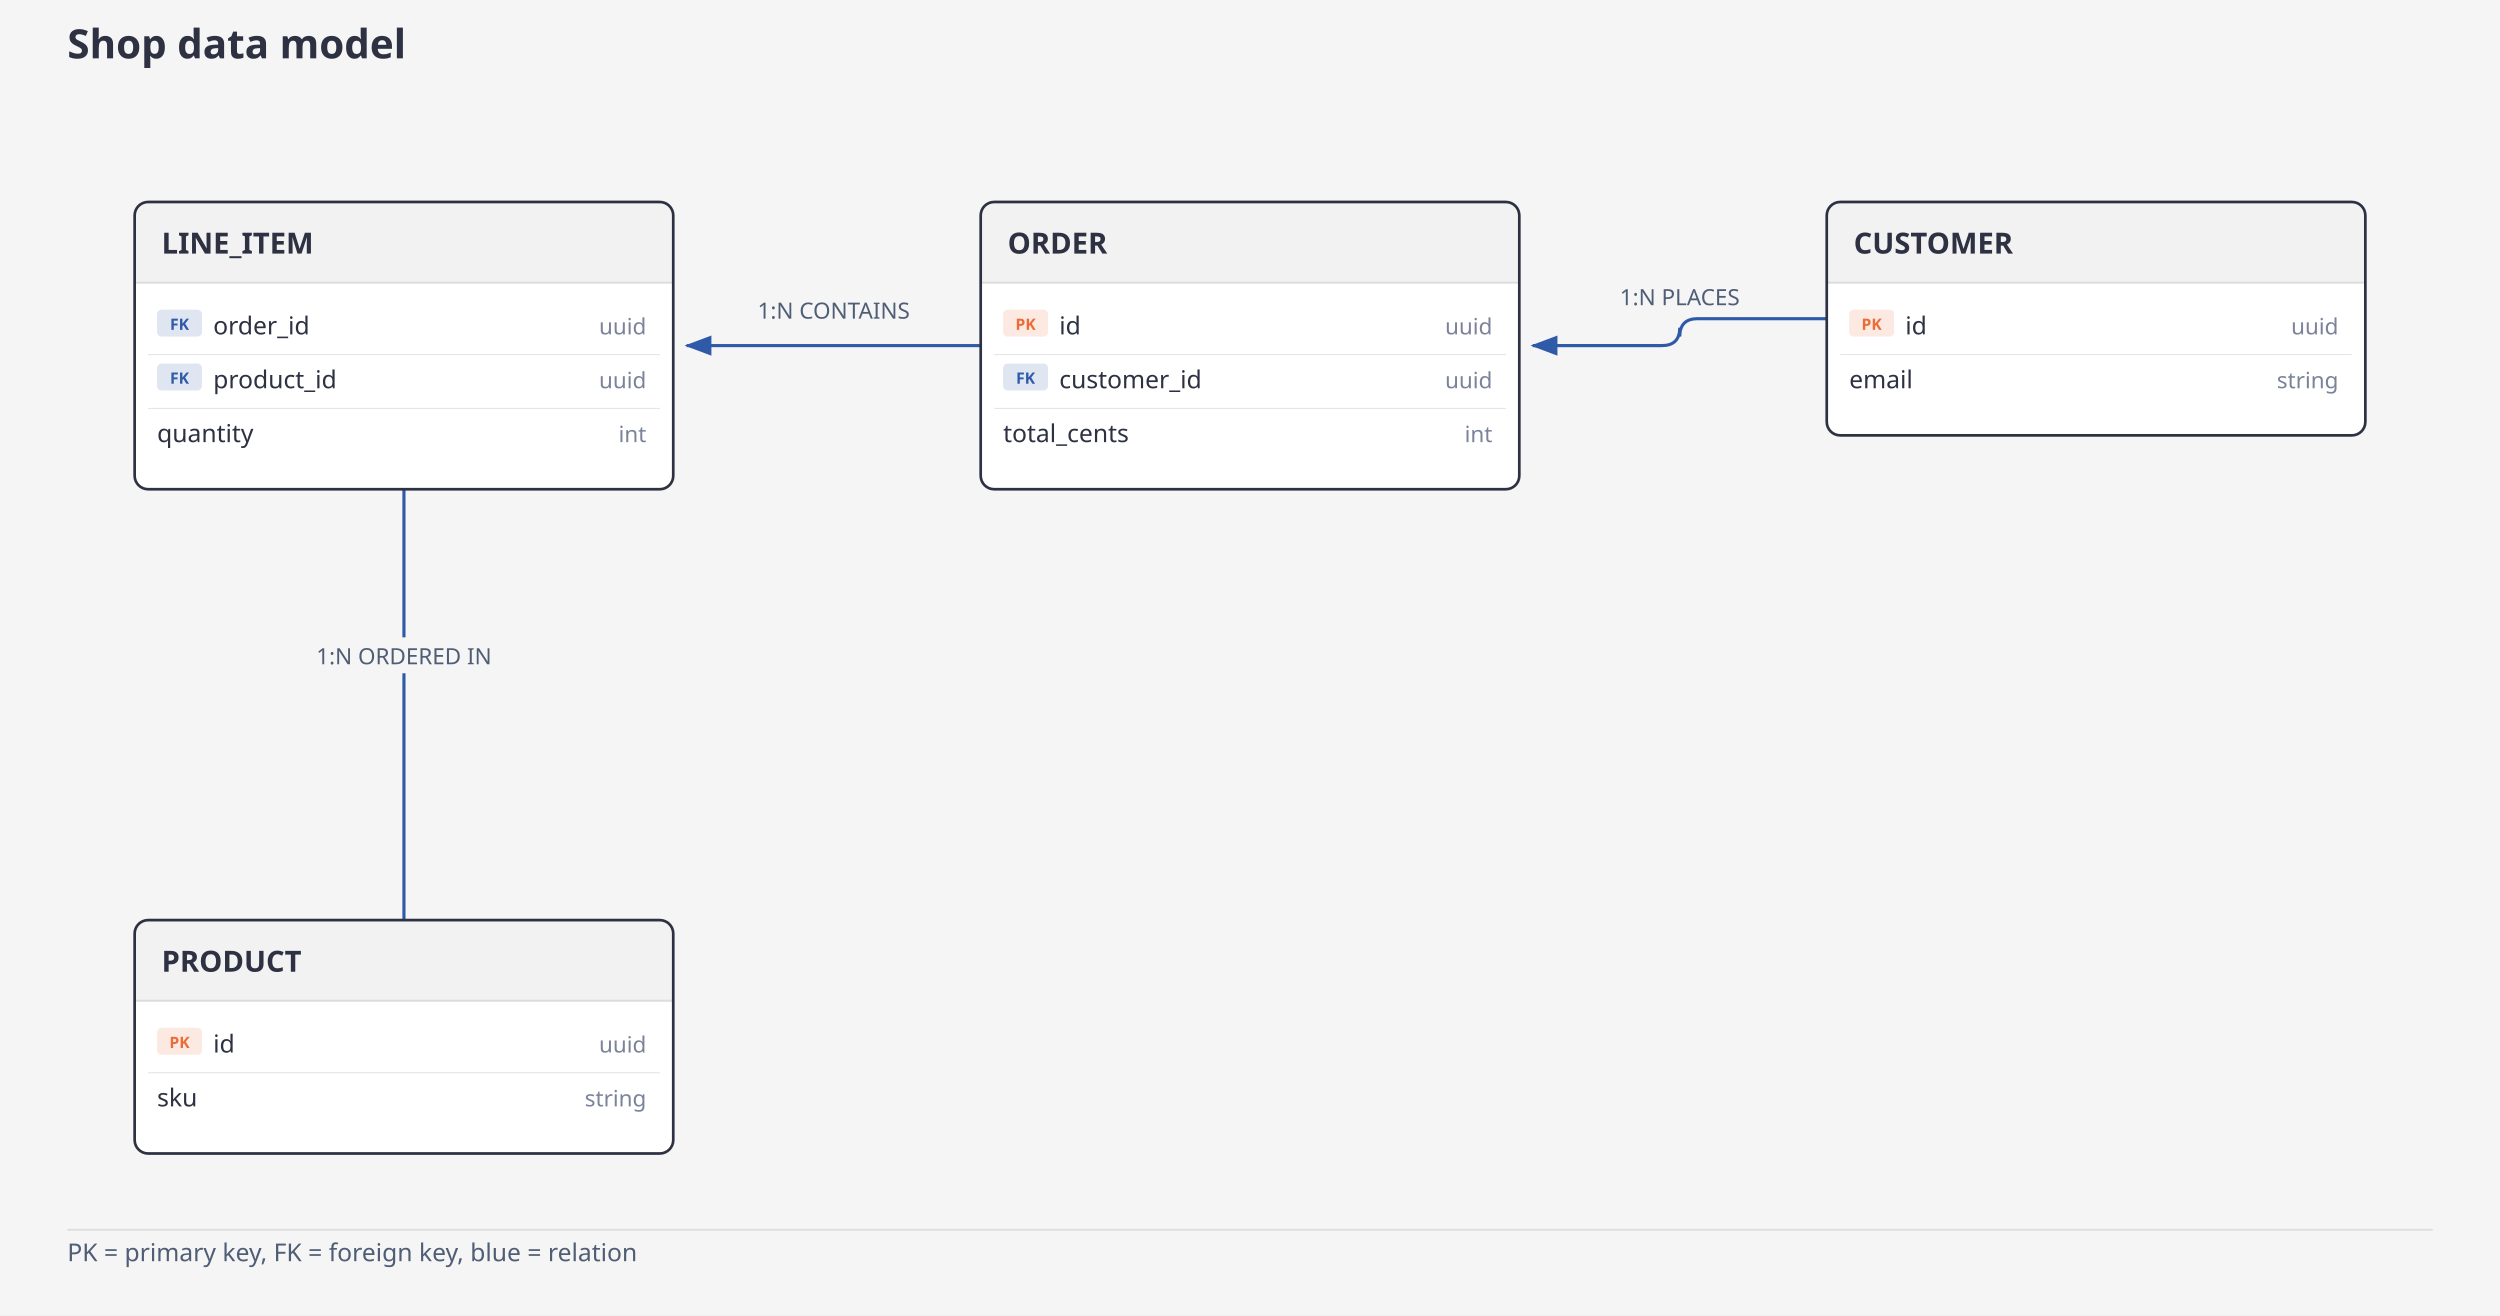
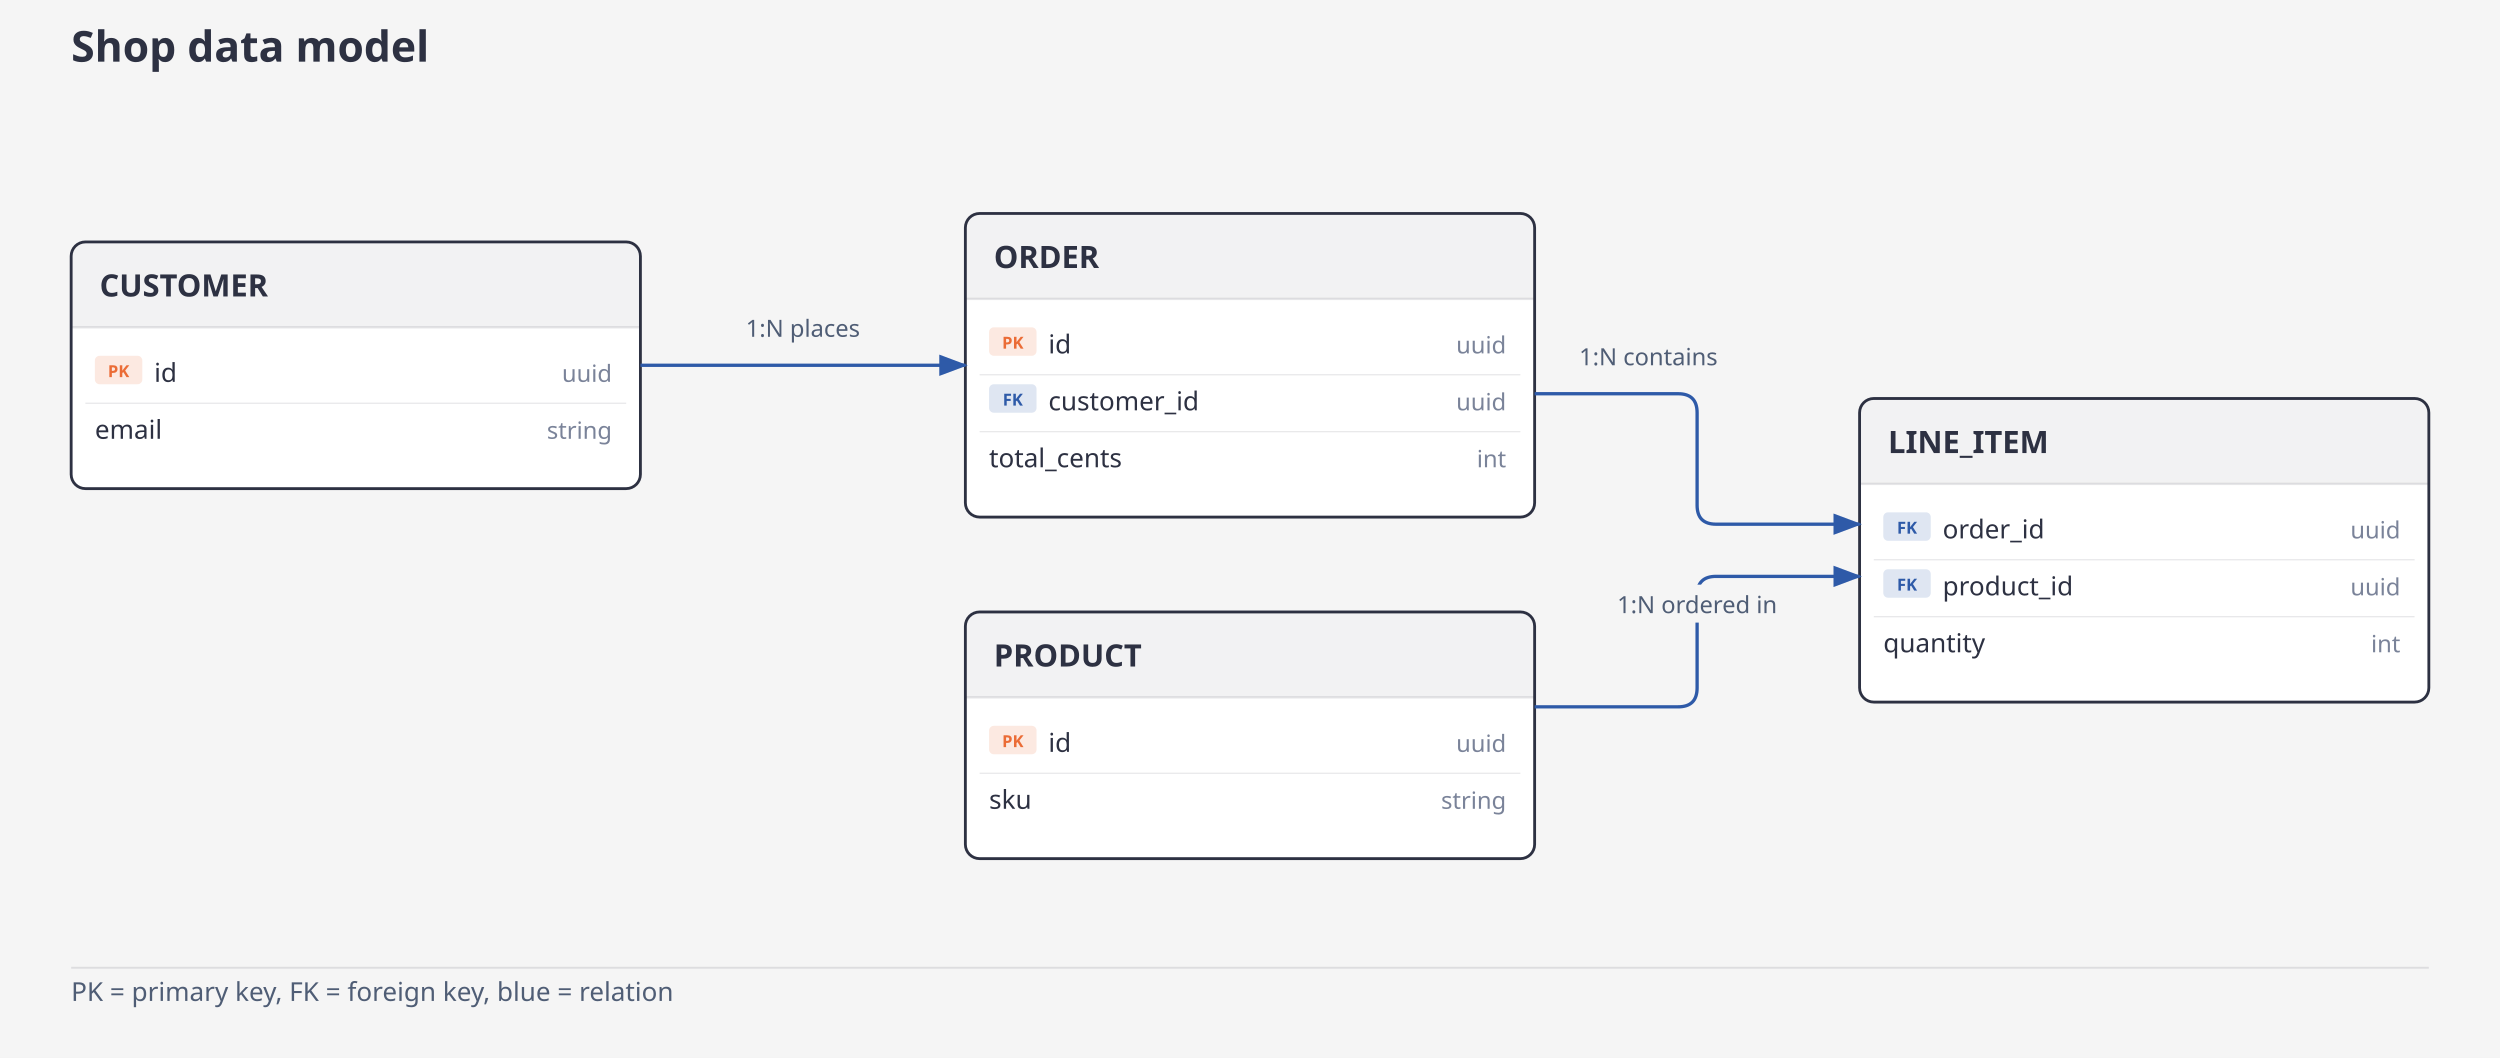
- <svg xmlns="http://www.w3.org/2000/svg" role="graphics-document" aria-roledescription="database schema" viewBox="0 0 1114 586" width="1114">
-   <rect width="1114" height="586" fill="#f5f5f5" aria-hidden="true" />
+ <svg xmlns="http://www.w3.org/2000/svg" role="graphics-document" aria-roledescription="database schema" viewBox="0 0 1054 446" width="1054">
+   <rect width="1054" height="446" fill="#f5f5f5" aria-hidden="true" />
  <defs>
    <marker id="a" markerWidth="12" markerHeight="9" refX="11" refY="4.5" orient="auto" markerUnits="userSpaceOnUse">
      <polygon points="0 0,12 4.5,0 9" fill="#4f5d75" />
    </marker>
    <marker id="aa" markerWidth="12" markerHeight="9" refX="11" refY="4.5" orient="auto" markerUnits="userSpaceOnUse">
      <polygon points="0 0,12 4.5,0 9" fill="#eb6c36" />
    </marker>
    <marker id="al" markerWidth="12" markerHeight="9" refX="11" refY="4.5" orient="auto" markerUnits="userSpaceOnUse">
      <polygon points="0 0,12 4.5,0 9" fill="#2e5aa8" />
    </marker>
    <marker id="ar" markerWidth="12" markerHeight="9" refX="11" refY="4.5" orient="auto" markerUnits="userSpaceOnUse">
      <polygon points="0 0,12 4.5,0 9" fill="#7a8399" />
    </marker>
  </defs>
  <text x="30" y="26" font-size="18" font-weight="600" font-family="system-ui, 'Segoe UI', sans-serif" fill="#2d3142">Shop data model</text>
-   <path d="M814,142 L756.5,142 Q748.5,142 748.5,150 L748.5,146 Q748.5,154 740.5,154 L683,154" fill="none" stroke="#2e5aa8" stroke-width="1.4" marker-end="url(#al)" data-from="CUSTOMER" data-to="ORDER" data-label="1:N places" data-id="CUSTOMER-&gt;ORDER:1:N places" role="graphics-symbol" aria-roledescription="relation" aria-label="CUSTOMER to ORDER: 1:N places" />
-   <rect x="710.5" y="124" width="76" height="16" rx="2" fill="#f5f5f5" aria-hidden="true" />
-   <text x="748.5" y="136" font-size="10" font-family="system-ui, 'Segoe UI', sans-serif" fill="#4f5d75" text-anchor="middle" aria-hidden="true">1:N PLACES</text>
-   <path d="M437,154 L306,154" fill="none" stroke="#2e5aa8" stroke-width="1.4" marker-end="url(#al)" data-from="ORDER" data-to="LINE_ITEM" data-label="1:N contains" data-id="ORDER-&gt;LINE_ITEM:1:N contains" role="graphics-symbol" aria-roledescription="relation" aria-label="ORDER to LINE_ITEM: 1:N contains" />
-   <rect x="327.5" y="130" width="88" height="16" rx="2" fill="#f5f5f5" aria-hidden="true" />
-   <text x="371.5" y="142" font-size="10" font-family="system-ui, 'Segoe UI', sans-serif" fill="#4f5d75" text-anchor="middle" aria-hidden="true">1:N CONTAINS</text>
-   <path d="M180,462 L180,154" fill="none" stroke="#2e5aa8" stroke-width="1.4" marker-end="url(#al)" data-from="PRODUCT" data-to="LINE_ITEM" data-label="1:N ordered in" data-id="PRODUCT-&gt;LINE_ITEM:1:N ordered in" role="graphics-symbol" aria-roledescription="relation" aria-label="PRODUCT to LINE_ITEM: 1:N ordered in" />
-   <rect x="129.5" y="284" width="101" height="16" rx="2" fill="#f5f5f5" aria-hidden="true" />
-   <text x="180" y="296" font-size="10" font-family="system-ui, 'Segoe UI', sans-serif" fill="#4f5d75" text-anchor="middle" aria-hidden="true">1:N ORDERED IN</text>
-   <rect x="60" y="90" width="240" height="128" rx="6" fill="#ffffff" stroke="#2d3142" stroke-width="1.2" data-node="LINE_ITEM" data-label="LINE_ITEM" role="graphics-symbol" aria-roledescription="table" aria-label="LINE_ITEM: order_id (foreign key), product_id (foreign key), quantity" />
-   <path d="M60,126 L60,96 Q60,90 66,90 L294,90 Q300,90 300,96 L300,126 Z" fill="rgba(45,49,66,0.06)" aria-hidden="true" />
-   <line x1="60" y1="126" x2="300" y2="126" stroke="rgba(45,49,66,0.12)" stroke-width="1" aria-hidden="true" />
-   <text x="72" y="113" font-size="13" font-weight="600" font-family="system-ui, 'Segoe UI', sans-serif" fill="#2d3142" data-role="table" aria-hidden="true">LINE_ITEM</text>
-   <rect x="70" y="138" width="20" height="12" rx="2" fill="#2e5aa8" fill-opacity=".15" aria-hidden="true" />
-   <text x="80" y="147" font-size="7" font-weight="600" font-family="system-ui, 'Segoe UI', sans-serif" fill="#2e5aa8" text-anchor="middle" aria-hidden="true">FK</text>
-   <text x="95" y="149" font-size="11" font-family="system-ui, 'Segoe UI', sans-serif" fill="#2d3142" aria-hidden="true">order_id</text>
-   <text x="288" y="149" font-size="10" font-family="system-ui, 'Segoe UI', sans-serif" fill="#7a8399" text-anchor="end" aria-hidden="true">uuid</text>
-   <line x1="66" y1="158" x2="294" y2="158" stroke="rgba(45,49,66,0.12)" stroke-width="0.5" aria-hidden="true" />
-   <rect x="70" y="162" width="20" height="12" rx="2" fill="#2e5aa8" fill-opacity=".15" aria-hidden="true" />
-   <text x="80" y="171" font-size="7" font-weight="600" font-family="system-ui, 'Segoe UI', sans-serif" fill="#2e5aa8" text-anchor="middle" aria-hidden="true">FK</text>
-   <text x="95" y="173" font-size="11" font-family="system-ui, 'Segoe UI', sans-serif" fill="#2d3142" aria-hidden="true">product_id</text>
-   <text x="288" y="173" font-size="10" font-family="system-ui, 'Segoe UI', sans-serif" fill="#7a8399" text-anchor="end" aria-hidden="true">uuid</text>
-   <line x1="66" y1="182" x2="294" y2="182" stroke="rgba(45,49,66,0.12)" stroke-width="0.5" aria-hidden="true" />
-   <text x="70" y="197" font-size="11" font-family="system-ui, 'Segoe UI', sans-serif" fill="#2d3142" aria-hidden="true">quantity</text>
-   <text x="288" y="197" font-size="10" font-family="system-ui, 'Segoe UI', sans-serif" fill="#7a8399" text-anchor="end" aria-hidden="true">int</text>
-   <rect x="437" y="90" width="240" height="128" rx="6" fill="#ffffff" stroke="#2d3142" stroke-width="1.2" data-node="ORDER" data-label="ORDER" role="graphics-symbol" aria-roledescription="table" aria-label="ORDER: id (primary key), customer_id (foreign key), total_cents" />
-   <path d="M437,126 L437,96 Q437,90 443,90 L671,90 Q677,90 677,96 L677,126 Z" fill="rgba(45,49,66,0.06)" aria-hidden="true" />
-   <line x1="437" y1="126" x2="677" y2="126" stroke="rgba(45,49,66,0.12)" stroke-width="1" aria-hidden="true" />
-   <text x="449" y="113" font-size="13" font-weight="600" font-family="system-ui, 'Segoe UI', sans-serif" fill="#2d3142" data-role="table" aria-hidden="true">ORDER</text>
-   <rect x="447" y="138" width="20" height="12" rx="2" fill="#eb6c36" fill-opacity=".15" aria-hidden="true" />
-   <text x="457" y="147" font-size="7" font-weight="600" font-family="system-ui, 'Segoe UI', sans-serif" fill="#eb6c36" text-anchor="middle" aria-hidden="true">PK</text>
-   <text x="472" y="149" font-size="11" font-family="system-ui, 'Segoe UI', sans-serif" fill="#2d3142" aria-hidden="true">id</text>
-   <text x="665" y="149" font-size="10" font-family="system-ui, 'Segoe UI', sans-serif" fill="#7a8399" text-anchor="end" aria-hidden="true">uuid</text>
-   <line x1="443" y1="158" x2="671" y2="158" stroke="rgba(45,49,66,0.12)" stroke-width="0.5" aria-hidden="true" />
-   <rect x="447" y="162" width="20" height="12" rx="2" fill="#2e5aa8" fill-opacity=".15" aria-hidden="true" />
-   <text x="457" y="171" font-size="7" font-weight="600" font-family="system-ui, 'Segoe UI', sans-serif" fill="#2e5aa8" text-anchor="middle" aria-hidden="true">FK</text>
-   <text x="472" y="173" font-size="11" font-family="system-ui, 'Segoe UI', sans-serif" fill="#2d3142" aria-hidden="true">customer_id</text>
-   <text x="665" y="173" font-size="10" font-family="system-ui, 'Segoe UI', sans-serif" fill="#7a8399" text-anchor="end" aria-hidden="true">uuid</text>
-   <line x1="443" y1="182" x2="671" y2="182" stroke="rgba(45,49,66,0.12)" stroke-width="0.5" aria-hidden="true" />
-   <text x="447" y="197" font-size="11" font-family="system-ui, 'Segoe UI', sans-serif" fill="#2d3142" aria-hidden="true">total_cents</text>
-   <text x="665" y="197" font-size="10" font-family="system-ui, 'Segoe UI', sans-serif" fill="#7a8399" text-anchor="end" aria-hidden="true">int</text>
-   <rect x="814" y="90" width="240" height="104" rx="6" fill="#ffffff" stroke="#2d3142" stroke-width="1.2" data-node="CUSTOMER" data-label="CUSTOMER" role="graphics-symbol" aria-roledescription="table" aria-label="CUSTOMER: id (primary key), email" />
-   <path d="M814,126 L814,96 Q814,90 820,90 L1048,90 Q1054,90 1054,96 L1054,126 Z" fill="rgba(45,49,66,0.06)" aria-hidden="true" />
-   <line x1="814" y1="126" x2="1054" y2="126" stroke="rgba(45,49,66,0.12)" stroke-width="1" aria-hidden="true" />
-   <text x="826" y="113" font-size="13" font-weight="600" font-family="system-ui, 'Segoe UI', sans-serif" fill="#2d3142" data-role="table" aria-hidden="true">CUSTOMER</text>
-   <rect x="824" y="138" width="20" height="12" rx="2" fill="#eb6c36" fill-opacity=".15" aria-hidden="true" />
-   <text x="834" y="147" font-size="7" font-weight="600" font-family="system-ui, 'Segoe UI', sans-serif" fill="#eb6c36" text-anchor="middle" aria-hidden="true">PK</text>
-   <text x="849" y="149" font-size="11" font-family="system-ui, 'Segoe UI', sans-serif" fill="#2d3142" aria-hidden="true">id</text>
-   <text x="1042" y="149" font-size="10" font-family="system-ui, 'Segoe UI', sans-serif" fill="#7a8399" text-anchor="end" aria-hidden="true">uuid</text>
-   <line x1="820" y1="158" x2="1048" y2="158" stroke="rgba(45,49,66,0.12)" stroke-width="0.5" aria-hidden="true" />
-   <text x="824" y="173" font-size="11" font-family="system-ui, 'Segoe UI', sans-serif" fill="#2d3142" aria-hidden="true">email</text>
-   <text x="1042" y="173" font-size="10" font-family="system-ui, 'Segoe UI', sans-serif" fill="#7a8399" text-anchor="end" aria-hidden="true">string</text>
-   <rect x="60" y="410" width="240" height="104" rx="6" fill="#ffffff" stroke="#2d3142" stroke-width="1.2" data-node="PRODUCT" data-label="PRODUCT" role="graphics-symbol" aria-roledescription="table" aria-label="PRODUCT: id (primary key), sku" />
-   <path d="M60,446 L60,416 Q60,410 66,410 L294,410 Q300,410 300,416 L300,446 Z" fill="rgba(45,49,66,0.06)" aria-hidden="true" />
-   <line x1="60" y1="446" x2="300" y2="446" stroke="rgba(45,49,66,0.12)" stroke-width="1" aria-hidden="true" />
-   <text x="72" y="433" font-size="13" font-weight="600" font-family="system-ui, 'Segoe UI', sans-serif" fill="#2d3142" data-role="table" aria-hidden="true">PRODUCT</text>
-   <rect x="70" y="458" width="20" height="12" rx="2" fill="#eb6c36" fill-opacity=".15" aria-hidden="true" />
-   <text x="80" y="467" font-size="7" font-weight="600" font-family="system-ui, 'Segoe UI', sans-serif" fill="#eb6c36" text-anchor="middle" aria-hidden="true">PK</text>
-   <text x="95" y="469" font-size="11" font-family="system-ui, 'Segoe UI', sans-serif" fill="#2d3142" aria-hidden="true">id</text>
-   <text x="288" y="469" font-size="10" font-family="system-ui, 'Segoe UI', sans-serif" fill="#7a8399" text-anchor="end" aria-hidden="true">uuid</text>
-   <line x1="66" y1="478" x2="294" y2="478" stroke="rgba(45,49,66,0.12)" stroke-width="0.5" aria-hidden="true" />
-   <text x="70" y="493" font-size="11" font-family="system-ui, 'Segoe UI', sans-serif" fill="#2d3142" aria-hidden="true">sku</text>
-   <text x="288" y="493" font-size="10" font-family="system-ui, 'Segoe UI', sans-serif" fill="#7a8399" text-anchor="end" aria-hidden="true">string</text>
-   <line x1="30" y1="548" x2="1084" y2="548" stroke="rgba(45,49,66,0.12)" stroke-width=".8" aria-hidden="true" />
-   <text x="30" y="562" font-size="11" font-family="system-ui, 'Segoe UI', sans-serif" fill="#4f5d75">PK = primary key, FK = foreign key, blue = relation</text>
+   <rect x="30" y="102" width="240" height="104" rx="6" fill="#ffffff" stroke="#2d3142" stroke-width="1.2" data-node="CUSTOMER" data-label="CUSTOMER" role="graphics-symbol" aria-roledescription="table" aria-label="CUSTOMER: id (primary key), email" />
+   <path d="M30,138 L30,108 Q30,102 36,102 L264,102 Q270,102 270,108 L270,138 Z" fill="rgba(45,49,66,0.06)" aria-hidden="true" />
+   <line x1="30" y1="138" x2="270" y2="138" stroke="rgba(45,49,66,0.12)" stroke-width="1" aria-hidden="true" />
+   <text x="42" y="125" font-size="13" font-weight="600" font-family="system-ui, 'Segoe UI', sans-serif" fill="#2d3142" data-role="table" aria-hidden="true">CUSTOMER</text>
+   <rect x="40" y="150" width="20" height="12" rx="2" fill="#eb6c36" fill-opacity=".15" aria-hidden="true" />
+   <text x="50" y="159" font-size="7" font-weight="600" font-family="system-ui, 'Segoe UI', sans-serif" fill="#eb6c36" text-anchor="middle" aria-hidden="true">PK</text>
+   <text x="65" y="161" font-size="11" font-family="system-ui, 'Segoe UI', sans-serif" fill="#2d3142" aria-hidden="true">id</text>
+   <text x="258" y="161" font-size="10" font-family="system-ui, 'Segoe UI', sans-serif" fill="#7a8399" text-anchor="end" aria-hidden="true">uuid</text>
+   <line x1="36" y1="170" x2="264" y2="170" stroke="rgba(45,49,66,0.12)" stroke-width="0.5" aria-hidden="true" />
+   <text x="40" y="185" font-size="11" font-family="system-ui, 'Segoe UI', sans-serif" fill="#2d3142" aria-hidden="true">email</text>
+   <text x="258" y="185" font-size="10" font-family="system-ui, 'Segoe UI', sans-serif" fill="#7a8399" text-anchor="end" aria-hidden="true">string</text>
+   <rect x="407" y="90" width="240" height="128" rx="6" fill="#ffffff" stroke="#2d3142" stroke-width="1.2" data-node="ORDER" data-label="ORDER" role="graphics-symbol" aria-roledescription="table" aria-label="ORDER: id (primary key), customer_id (foreign key), total_cents" />
+   <path d="M407,126 L407,96 Q407,90 413,90 L641,90 Q647,90 647,96 L647,126 Z" fill="rgba(45,49,66,0.06)" aria-hidden="true" />
+   <line x1="407" y1="126" x2="647" y2="126" stroke="rgba(45,49,66,0.12)" stroke-width="1" aria-hidden="true" />
+   <text x="419" y="113" font-size="13" font-weight="600" font-family="system-ui, 'Segoe UI', sans-serif" fill="#2d3142" data-role="table" aria-hidden="true">ORDER</text>
+   <rect x="417" y="138" width="20" height="12" rx="2" fill="#eb6c36" fill-opacity=".15" aria-hidden="true" />
+   <text x="427" y="147" font-size="7" font-weight="600" font-family="system-ui, 'Segoe UI', sans-serif" fill="#eb6c36" text-anchor="middle" aria-hidden="true">PK</text>
+   <text x="442" y="149" font-size="11" font-family="system-ui, 'Segoe UI', sans-serif" fill="#2d3142" aria-hidden="true">id</text>
+   <text x="635" y="149" font-size="10" font-family="system-ui, 'Segoe UI', sans-serif" fill="#7a8399" text-anchor="end" aria-hidden="true">uuid</text>
+   <line x1="413" y1="158" x2="641" y2="158" stroke="rgba(45,49,66,0.12)" stroke-width="0.5" aria-hidden="true" />
+   <rect x="417" y="162" width="20" height="12" rx="2" fill="#2e5aa8" fill-opacity=".15" aria-hidden="true" />
+   <text x="427" y="171" font-size="7" font-weight="600" font-family="system-ui, 'Segoe UI', sans-serif" fill="#2e5aa8" text-anchor="middle" aria-hidden="true">FK</text>
+   <text x="442" y="173" font-size="11" font-family="system-ui, 'Segoe UI', sans-serif" fill="#2d3142" aria-hidden="true">customer_id</text>
+   <text x="635" y="173" font-size="10" font-family="system-ui, 'Segoe UI', sans-serif" fill="#7a8399" text-anchor="end" aria-hidden="true">uuid</text>
+   <line x1="413" y1="182" x2="641" y2="182" stroke="rgba(45,49,66,0.12)" stroke-width="0.5" aria-hidden="true" />
+   <text x="417" y="197" font-size="11" font-family="system-ui, 'Segoe UI', sans-serif" fill="#2d3142" aria-hidden="true">total_cents</text>
+   <text x="635" y="197" font-size="10" font-family="system-ui, 'Segoe UI', sans-serif" fill="#7a8399" text-anchor="end" aria-hidden="true">int</text>
+   <rect x="784" y="168" width="240" height="128" rx="6" fill="#ffffff" stroke="#2d3142" stroke-width="1.2" data-node="LINE_ITEM" data-label="LINE_ITEM" role="graphics-symbol" aria-roledescription="table" aria-label="LINE_ITEM: order_id (foreign key), product_id (foreign key), quantity" />
+   <path d="M784,204 L784,174 Q784,168 790,168 L1018,168 Q1024,168 1024,174 L1024,204 Z" fill="rgba(45,49,66,0.06)" aria-hidden="true" />
+   <line x1="784" y1="204" x2="1024" y2="204" stroke="rgba(45,49,66,0.12)" stroke-width="1" aria-hidden="true" />
+   <text x="796" y="191" font-size="13" font-weight="600" font-family="system-ui, 'Segoe UI', sans-serif" fill="#2d3142" data-role="table" aria-hidden="true">LINE_ITEM</text>
+   <rect x="794" y="216" width="20" height="12" rx="2" fill="#2e5aa8" fill-opacity=".15" aria-hidden="true" />
+   <text x="804" y="225" font-size="7" font-weight="600" font-family="system-ui, 'Segoe UI', sans-serif" fill="#2e5aa8" text-anchor="middle" aria-hidden="true">FK</text>
+   <text x="819" y="227" font-size="11" font-family="system-ui, 'Segoe UI', sans-serif" fill="#2d3142" aria-hidden="true">order_id</text>
+   <text x="1012" y="227" font-size="10" font-family="system-ui, 'Segoe UI', sans-serif" fill="#7a8399" text-anchor="end" aria-hidden="true">uuid</text>
+   <line x1="790" y1="236" x2="1018" y2="236" stroke="rgba(45,49,66,0.12)" stroke-width="0.5" aria-hidden="true" />
+   <rect x="794" y="240" width="20" height="12" rx="2" fill="#2e5aa8" fill-opacity=".15" aria-hidden="true" />
+   <text x="804" y="249" font-size="7" font-weight="600" font-family="system-ui, 'Segoe UI', sans-serif" fill="#2e5aa8" text-anchor="middle" aria-hidden="true">FK</text>
+   <text x="819" y="251" font-size="11" font-family="system-ui, 'Segoe UI', sans-serif" fill="#2d3142" aria-hidden="true">product_id</text>
+   <text x="1012" y="251" font-size="10" font-family="system-ui, 'Segoe UI', sans-serif" fill="#7a8399" text-anchor="end" aria-hidden="true">uuid</text>
+   <line x1="790" y1="260" x2="1018" y2="260" stroke="rgba(45,49,66,0.12)" stroke-width="0.5" aria-hidden="true" />
+   <text x="794" y="275" font-size="11" font-family="system-ui, 'Segoe UI', sans-serif" fill="#2d3142" aria-hidden="true">quantity</text>
+   <text x="1012" y="275" font-size="10" font-family="system-ui, 'Segoe UI', sans-serif" fill="#7a8399" text-anchor="end" aria-hidden="true">int</text>
+   <rect x="407" y="258" width="240" height="104" rx="6" fill="#ffffff" stroke="#2d3142" stroke-width="1.2" data-node="PRODUCT" data-label="PRODUCT" role="graphics-symbol" aria-roledescription="table" aria-label="PRODUCT: id (primary key), sku" />
+   <path d="M407,294 L407,264 Q407,258 413,258 L641,258 Q647,258 647,264 L647,294 Z" fill="rgba(45,49,66,0.06)" aria-hidden="true" />
+   <line x1="407" y1="294" x2="647" y2="294" stroke="rgba(45,49,66,0.12)" stroke-width="1" aria-hidden="true" />
+   <text x="419" y="281" font-size="13" font-weight="600" font-family="system-ui, 'Segoe UI', sans-serif" fill="#2d3142" data-role="table" aria-hidden="true">PRODUCT</text>
+   <rect x="417" y="306" width="20" height="12" rx="2" fill="#eb6c36" fill-opacity=".15" aria-hidden="true" />
+   <text x="427" y="315" font-size="7" font-weight="600" font-family="system-ui, 'Segoe UI', sans-serif" fill="#eb6c36" text-anchor="middle" aria-hidden="true">PK</text>
+   <text x="442" y="317" font-size="11" font-family="system-ui, 'Segoe UI', sans-serif" fill="#2d3142" aria-hidden="true">id</text>
+   <text x="635" y="317" font-size="10" font-family="system-ui, 'Segoe UI', sans-serif" fill="#7a8399" text-anchor="end" aria-hidden="true">uuid</text>
+   <line x1="413" y1="326" x2="641" y2="326" stroke="rgba(45,49,66,0.12)" stroke-width="0.5" aria-hidden="true" />
+   <text x="417" y="341" font-size="11" font-family="system-ui, 'Segoe UI', sans-serif" fill="#2d3142" aria-hidden="true">sku</text>
+   <text x="635" y="341" font-size="10" font-family="system-ui, 'Segoe UI', sans-serif" fill="#7a8399" text-anchor="end" aria-hidden="true">string</text>
+   <path d="M270,154 L407,154" fill="none" stroke="#2e5aa8" stroke-width="1.4" marker-end="url(#al)" data-from="CUSTOMER" data-to="ORDER" data-label="1:N places" data-id="CUSTOMER-&gt;ORDER:1:N places" role="graphics-symbol" aria-roledescription="relation" aria-label="CUSTOMER to ORDER: 1:N places" />
+   <path d="M647,166 L707.5,166 Q715.5,166 715.5,174 L715.5,213 Q715.5,221 723.5,221 L784,221" fill="none" stroke="#2e5aa8" stroke-width="1.4" marker-end="url(#al)" data-from="ORDER" data-to="LINE_ITEM" data-label="1:N contains" data-id="ORDER-&gt;LINE_ITEM:1:N contains" role="graphics-symbol" aria-roledescription="relation" aria-label="ORDER to LINE_ITEM: 1:N contains" />
+   <path d="M647,298 L707.5,298 Q715.5,298 715.5,290 L715.5,251 Q715.5,243 723.5,243 L784,243" fill="none" stroke="#2e5aa8" stroke-width="1.4" marker-end="url(#al)" data-from="PRODUCT" data-to="LINE_ITEM" data-label="1:N ordered in" data-id="PRODUCT-&gt;LINE_ITEM:1:N ordered in" role="graphics-symbol" aria-roledescription="relation" aria-label="PRODUCT to LINE_ITEM: 1:N ordered in" />
+   <rect x="300.5" y="130" width="76" height="16" rx="2" fill="#f5f5f5" aria-hidden="true" />
+   <text x="338.5" y="142" font-size="10" font-family="system-ui, 'Segoe UI', sans-serif" fill="#4f5d75" text-anchor="middle" aria-hidden="true">1:N places</text>
+   <rect x="650.95" y="142" width="88" height="16" rx="2" fill="#f5f5f5" aria-hidden="true" />
+   <text x="694.95" y="154" font-size="10" font-family="system-ui, 'Segoe UI', sans-serif" fill="#4f5d75" text-anchor="middle" aria-hidden="true">1:N contains</text>
+   <rect x="665" y="246.5" width="101" height="16" rx="2" fill="#f5f5f5" aria-hidden="true" />
+   <text x="715.5" y="258.5" font-size="10" font-family="system-ui, 'Segoe UI', sans-serif" fill="#4f5d75" text-anchor="middle" aria-hidden="true">1:N ordered in</text>
+   <line x1="30" y1="408" x2="1024" y2="408" stroke="rgba(45,49,66,0.12)" stroke-width=".8" aria-hidden="true" />
+   <text x="30" y="422" font-size="11" font-family="system-ui, 'Segoe UI', sans-serif" fill="#4f5d75">PK = primary key, FK = foreign key, blue = relation</text>
</svg>
